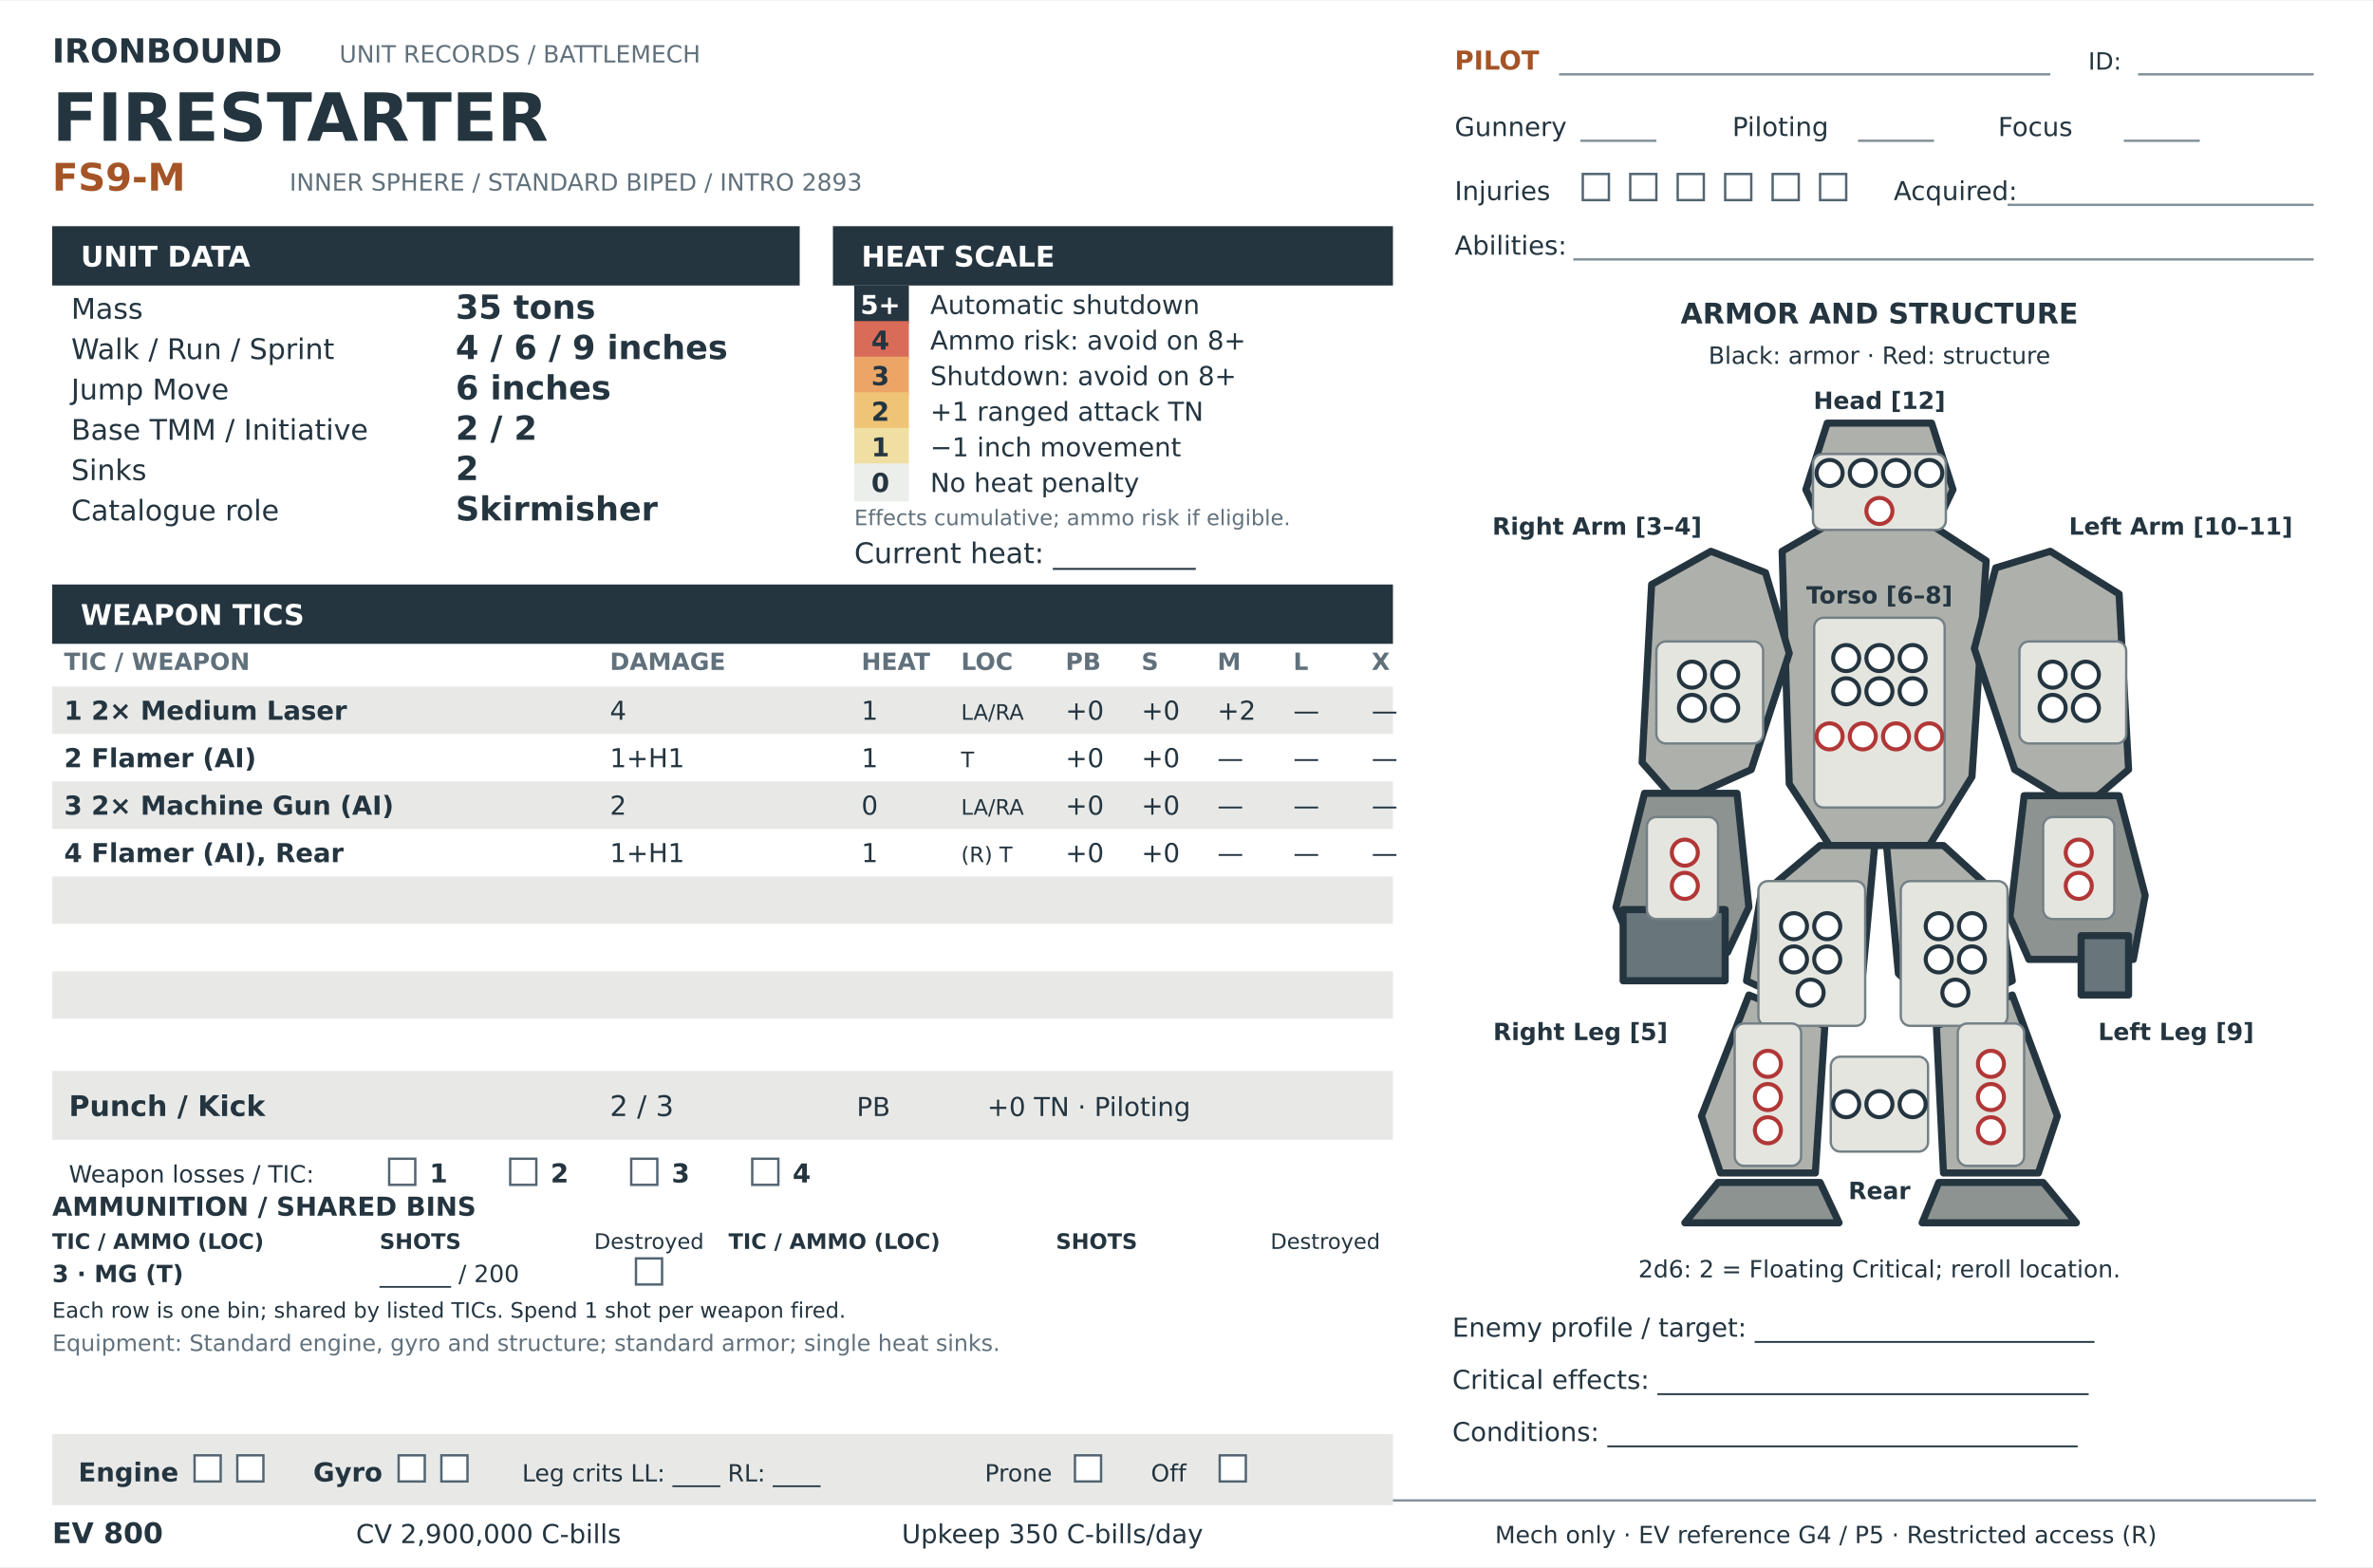
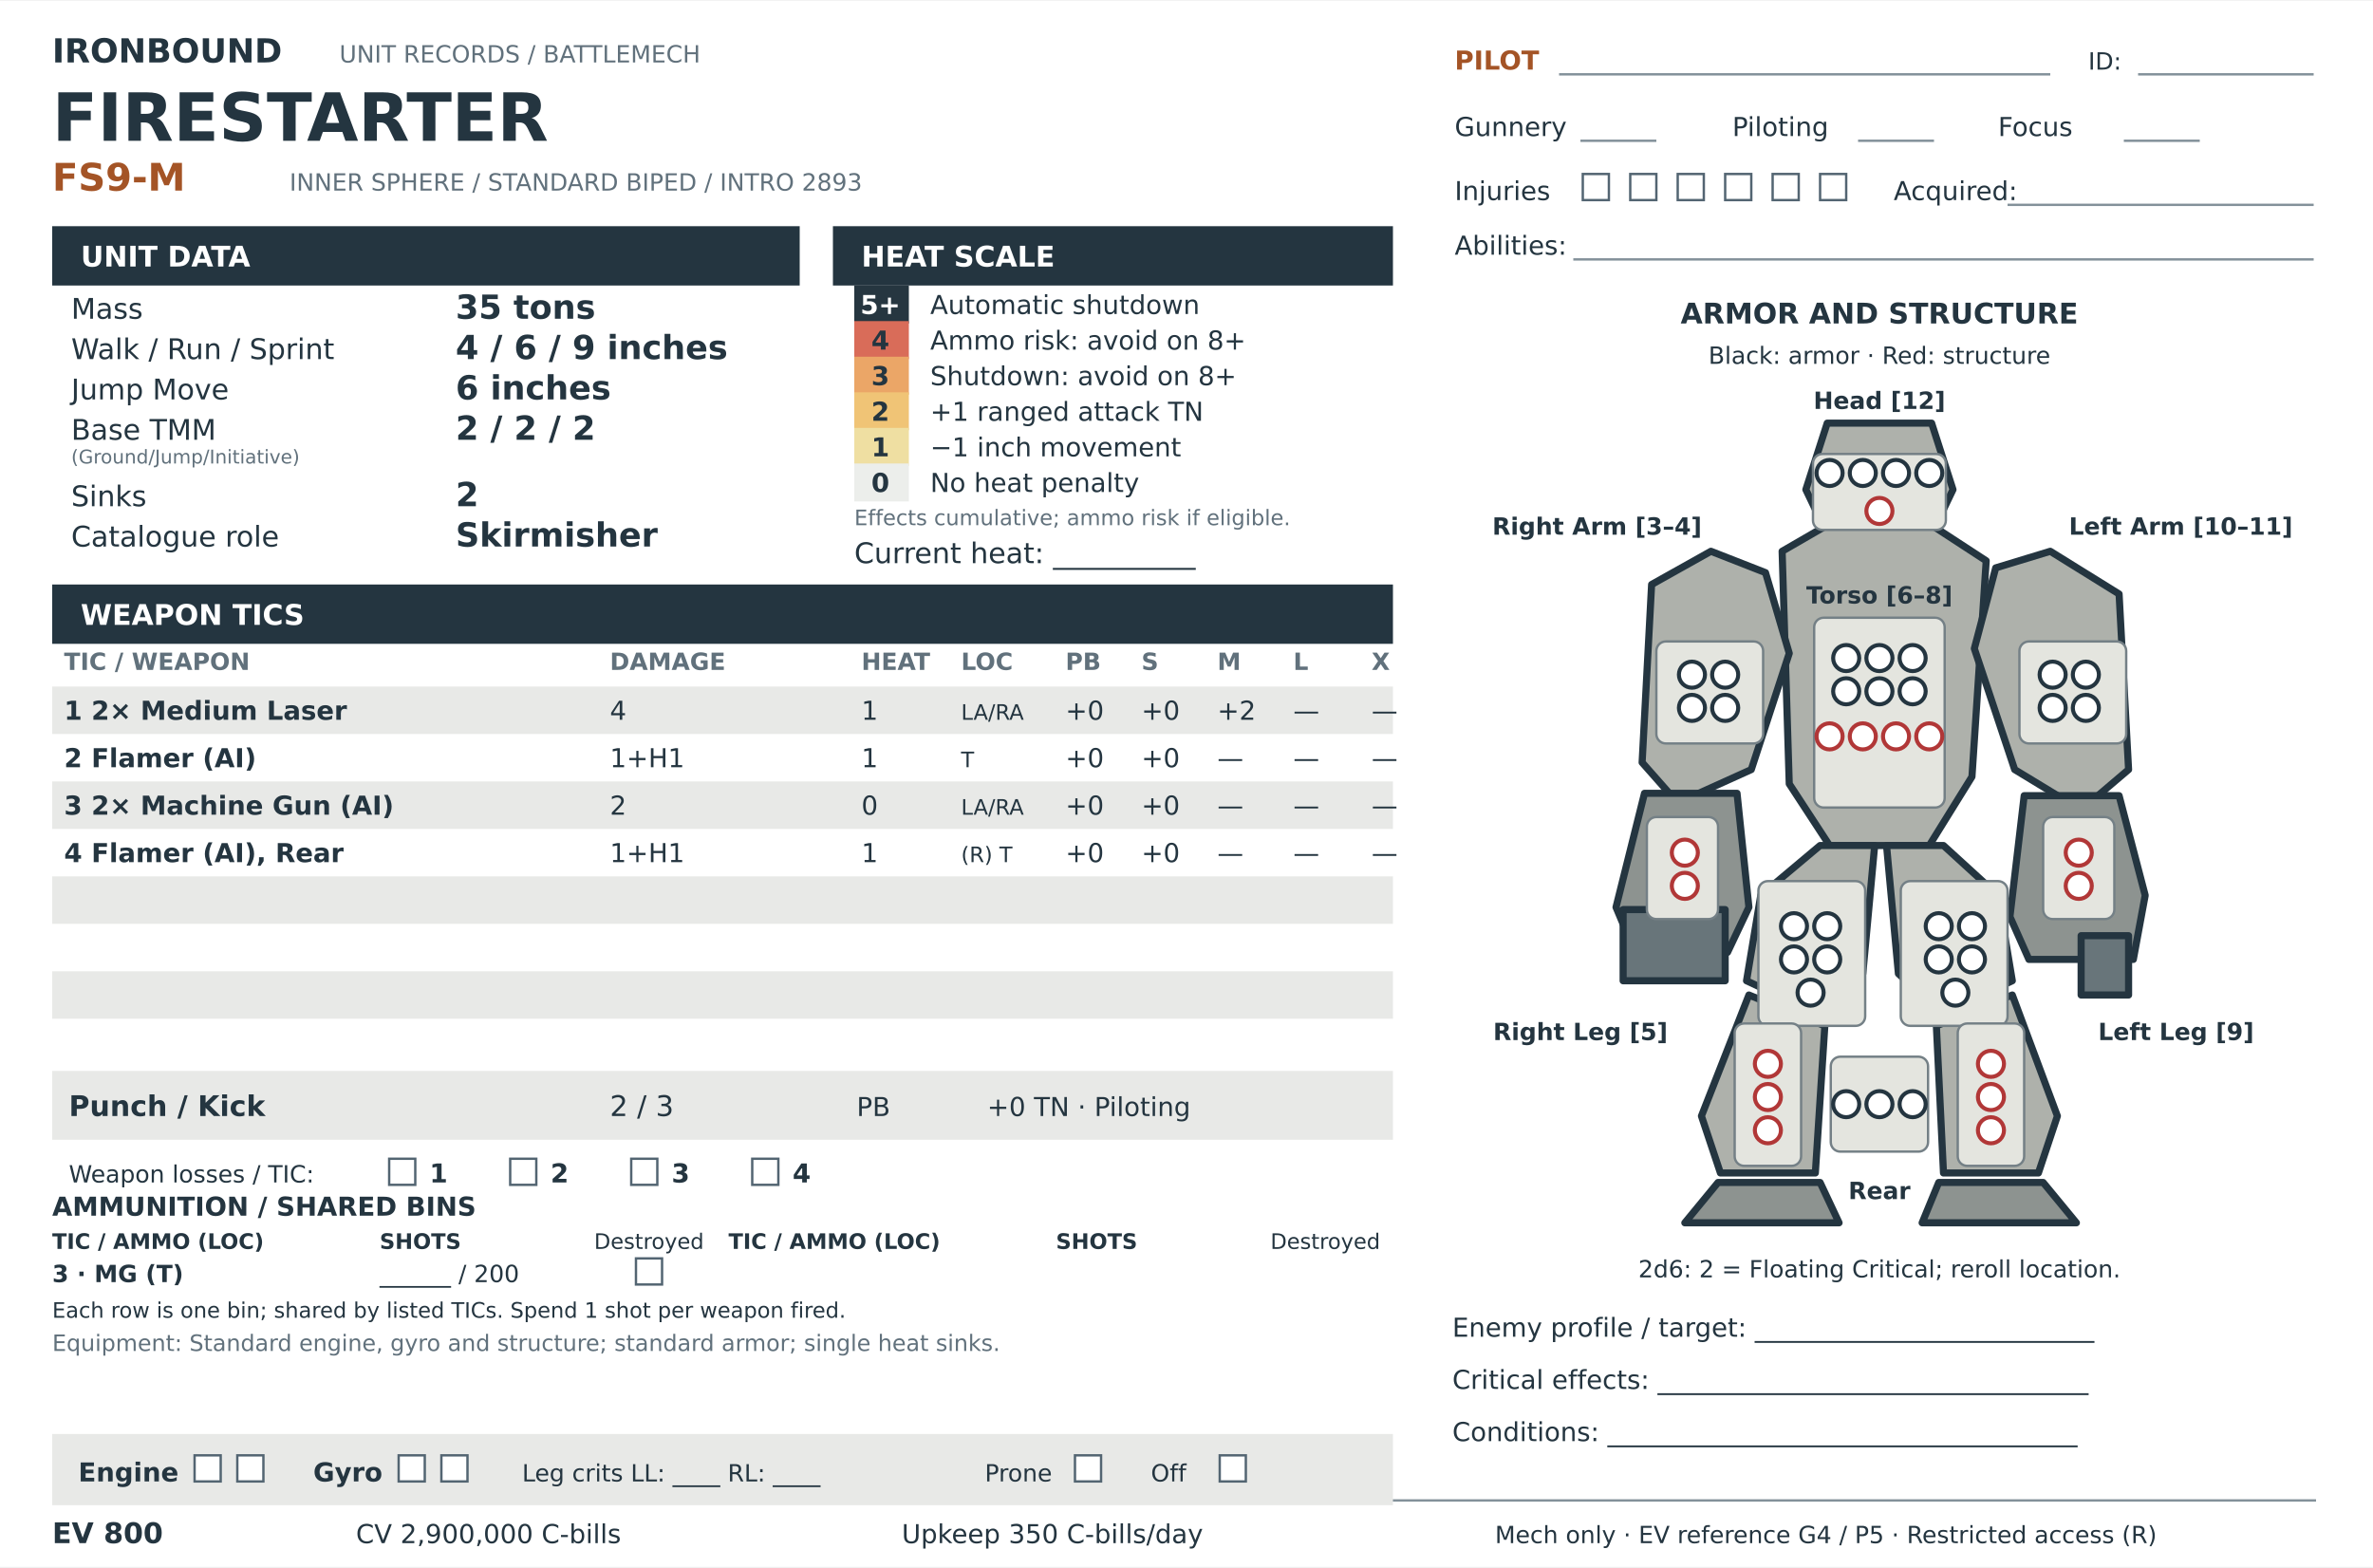
<svg xmlns="http://www.w3.org/2000/svg" width="277mm" height="183mm" viewBox="0 0 1000 660" role="img" aria-labelledby="title desc">
  <g font-family="Arial, Helvetica, sans-serif">
    <rect x="0" y="0" width="1000" height="660" rx="0" fill="#fff" stroke="none" />
    <text x="22" y="26" font-family="DejaVu Sans, Arial, sans-serif" font-size="14" font-weight="bold" fill="#243540" text-anchor="start">IRONBOUND</text>
    <text x="143" y="26" font-family="DejaVu Sans, Arial, sans-serif" font-size="10" fill="#61717c" text-anchor="start">UNIT RECORDS / BATTLEMECH</text>
    <text x="22" y="59" font-family="DejaVu Sans, Arial, sans-serif" font-size="28" font-weight="bold" fill="#243540" text-anchor="start">FIRESTARTER</text>
    <text x="22" y="80" font-family="DejaVu Sans, Arial, sans-serif" font-size="16" font-weight="bold" fill="#a45426" text-anchor="start">FS9-M</text>
    <text x="122" y="80" font-family="DejaVu Sans, Arial, sans-serif" font-size="10" fill="#61717c" text-anchor="start">INNER SPHERE / STANDARD BIPED / INTRO 2893</text>
    <text x="613" y="29" font-family="DejaVu Sans, Arial, sans-serif" font-size="11" font-weight="bold" fill="#a45426" text-anchor="start">PILOT</text>
    <path d="M657 31H864" fill="none" stroke="#83919a" />
    <text x="880" y="29" font-family="DejaVu Sans, Arial, sans-serif" font-size="10" fill="#243540" text-anchor="start">ID:</text>
    <path d="M901 31H975" fill="none" stroke="#83919a" />
    <text x="613" y="57" font-family="DejaVu Sans, Arial, sans-serif" font-size="11" fill="#243540" text-anchor="start">Gunnery</text>
    <path d="M666 59H698" fill="none" stroke="#83919a" />
    <text x="730" y="57" font-family="DejaVu Sans, Arial, sans-serif" font-size="11" fill="#243540" text-anchor="start">Piloting</text>
    <path d="M783 59H815" fill="none" stroke="#83919a" />
    <text x="842" y="57" font-family="DejaVu Sans, Arial, sans-serif" font-size="11" fill="#243540" text-anchor="start">Focus</text>
    <path d="M895 59H927" fill="none" stroke="#83919a" />
    <text x="613" y="84" font-family="DejaVu Sans, Arial, sans-serif" font-size="11" fill="#243540" text-anchor="start">Injuries</text>
    <rect x="667" y="73" width="11" height="11" rx="0" fill="#fff" stroke="#536572" />
    <rect x="687" y="73" width="11" height="11" rx="0" fill="#fff" stroke="#536572" />
    <rect x="707" y="73" width="11" height="11" rx="0" fill="#fff" stroke="#536572" />
    <rect x="727" y="73" width="11" height="11" rx="0" fill="#fff" stroke="#536572" />
    <rect x="747" y="73" width="11" height="11" rx="0" fill="#fff" stroke="#536572" />
    <rect x="767" y="73" width="11" height="11" rx="0" fill="#fff" stroke="#536572" />
    <text x="798" y="84" font-family="DejaVu Sans, Arial, sans-serif" font-size="11" fill="#243540" text-anchor="start">Acquired:</text>
    <path d="M846 86H975" fill="none" stroke="#83919a" />
    <text x="613" y="107" font-family="DejaVu Sans, Arial, sans-serif" font-size="11" fill="#243540" text-anchor="start">Abilities:</text>
    <path d="M663 109H975" fill="none" stroke="#83919a" />
    <rect x="22" y="95" width="315" height="25" rx="0" fill="#243540" stroke="none" />
    <text x="34" y="112" font-family="DejaVu Sans, Arial, sans-serif" font-size="12" font-weight="bold" fill="#fff" text-anchor="start">UNIT DATA</text>
    <rect x="351" y="95" width="236" height="25" rx="0" fill="#243540" stroke="none" />
    <text x="363" y="112" font-family="DejaVu Sans, Arial, sans-serif" font-size="12" font-weight="bold" fill="#fff" text-anchor="start">HEAT SCALE</text>
    <text x="30" y="134" font-family="DejaVu Sans, Arial, sans-serif" font-size="12" fill="#243540" text-anchor="start">Mass</text>
    <text x="192" y="134" font-family="DejaVu Sans, Arial, sans-serif" font-size="14" font-weight="bold" fill="#243540" text-anchor="start">35 tons</text>
    <text x="30" y="151" font-family="DejaVu Sans, Arial, sans-serif" font-size="12" fill="#243540" text-anchor="start">Walk / Run / Sprint</text>
    <text x="192" y="151" font-family="DejaVu Sans, Arial, sans-serif" font-size="14" font-weight="bold" fill="#243540" text-anchor="start">4 / 6 / 9 inches</text>
    <text x="30" y="168" font-family="DejaVu Sans, Arial, sans-serif" font-size="12" fill="#243540" text-anchor="start">Jump Move</text>
    <text x="192" y="168" font-family="DejaVu Sans, Arial, sans-serif" font-size="14" font-weight="bold" fill="#243540" text-anchor="start">6 inches</text>
-     <text x="30" y="185" font-family="DejaVu Sans, Arial, sans-serif" font-size="12" fill="#243540" text-anchor="start">Base TMM / Initiative</text>
-     <text x="192" y="185" font-family="DejaVu Sans, Arial, sans-serif" font-size="14" font-weight="bold" fill="#243540" text-anchor="start">2 / 2</text>
-     <text x="30" y="202" font-family="DejaVu Sans, Arial, sans-serif" font-size="12" fill="#243540" text-anchor="start">Sinks</text>
-     <text x="192" y="202" font-family="DejaVu Sans, Arial, sans-serif" font-size="14" font-weight="bold" fill="#243540" text-anchor="start">2</text>
-     <text x="30" y="219" font-family="DejaVu Sans, Arial, sans-serif" font-size="12" fill="#243540" text-anchor="start">Catalogue role</text>
-     <text x="192" y="219" font-family="DejaVu Sans, Arial, sans-serif" font-size="14" font-weight="bold" fill="#243540" text-anchor="start">Skirmisher</text>
+     <text x="30" y="185" font-family="DejaVu Sans, Arial, sans-serif" font-size="12" fill="#243540" text-anchor="start">Base TMM</text>
+     <text x="30" y="195" font-family="DejaVu Sans, Arial, sans-serif" font-size="8" fill="#61717c" text-anchor="start">(Ground/Jump/Initiative)</text>
+     <text x="192" y="185" font-family="DejaVu Sans, Arial, sans-serif" font-size="14" font-weight="bold" fill="#243540" text-anchor="start">2 / 2 / 2</text>
+     <text x="30" y="213" font-family="DejaVu Sans, Arial, sans-serif" font-size="12" fill="#243540" text-anchor="start">Sinks</text>
+     <text x="192" y="213" font-family="DejaVu Sans, Arial, sans-serif" font-size="14" font-weight="bold" fill="#243540" text-anchor="start">2</text>
+     <text x="30" y="230" font-family="DejaVu Sans, Arial, sans-serif" font-size="12" fill="#243540" text-anchor="start">Catalogue role</text>
+     <text x="192" y="230" font-family="DejaVu Sans, Arial, sans-serif" font-size="14" font-weight="bold" fill="#243540" text-anchor="start">Skirmisher</text>
    <rect x="360" y="120" width="23" height="16" rx="0" fill="#263640" stroke="none" />
    <text x="371" y="132" font-family="DejaVu Sans, Arial, sans-serif" font-size="11" font-weight="bold" fill="#fff" text-anchor="middle">5+</text>
    <text x="392" y="132" font-family="DejaVu Sans, Arial, sans-serif" font-size="11" fill="#243540" text-anchor="start">Automatic shutdown</text>
    <rect x="360" y="135" width="23" height="16" rx="0" fill="#d96c59" stroke="none" />
    <text x="371" y="147" font-family="DejaVu Sans, Arial, sans-serif" font-size="11" font-weight="bold" fill="#243540" text-anchor="middle">4</text>
    <text x="392" y="147" font-family="DejaVu Sans, Arial, sans-serif" font-size="11" fill="#243540" text-anchor="start">Ammo risk: avoid on 8+</text>
    <rect x="360" y="150" width="23" height="16" rx="0" fill="#eba667" stroke="none" />
    <text x="371" y="162" font-family="DejaVu Sans, Arial, sans-serif" font-size="11" font-weight="bold" fill="#243540" text-anchor="middle">3</text>
    <text x="392" y="162" font-family="DejaVu Sans, Arial, sans-serif" font-size="11" fill="#243540" text-anchor="start">Shutdown: avoid on 8+</text>
    <rect x="360" y="165" width="23" height="16" rx="0" fill="#f0c476" stroke="none" />
    <text x="371" y="177" font-family="DejaVu Sans, Arial, sans-serif" font-size="11" font-weight="bold" fill="#243540" text-anchor="middle">2</text>
    <text x="392" y="177" font-family="DejaVu Sans, Arial, sans-serif" font-size="11" fill="#243540" text-anchor="start">+1 ranged attack TN</text>
    <rect x="360" y="180" width="23" height="16" rx="0" fill="#efdfa2" stroke="none" />
    <text x="371" y="192" font-family="DejaVu Sans, Arial, sans-serif" font-size="11" font-weight="bold" fill="#243540" text-anchor="middle">1</text>
    <text x="392" y="192" font-family="DejaVu Sans, Arial, sans-serif" font-size="11" fill="#243540" text-anchor="start">−1 inch movement</text>
    <rect x="360" y="195" width="23" height="16" rx="0" fill="#eceeeb" stroke="none" />
    <text x="371" y="207" font-family="DejaVu Sans, Arial, sans-serif" font-size="11" font-weight="bold" fill="#243540" text-anchor="middle">0</text>
    <text x="392" y="207" font-family="DejaVu Sans, Arial, sans-serif" font-size="11" fill="#243540" text-anchor="start">No heat penalty</text>
    <text x="360" y="221" font-family="DejaVu Sans, Arial, sans-serif" font-size="9" fill="#61717c" text-anchor="start">Effects cumulative; ammo risk if eligible.</text>
    <text x="360" y="237" font-family="DejaVu Sans, Arial, sans-serif" font-size="12" fill="#243540" text-anchor="start">Current heat: __________</text>
    <rect x="22" y="246" width="565" height="25" rx="0" fill="#243540" stroke="none" />
    <text x="34" y="263" font-family="DejaVu Sans, Arial, sans-serif" font-size="12" font-weight="bold" fill="#fff" text-anchor="start">WEAPON TICS</text>
    <text x="27" y="282" font-family="DejaVu Sans, Arial, sans-serif" font-size="10" font-weight="bold" fill="#61717c" text-anchor="start">TIC / WEAPON</text>
    <text x="257" y="282" font-family="DejaVu Sans, Arial, sans-serif" font-size="10" font-weight="bold" fill="#61717c" text-anchor="start">DAMAGE</text>
    <text x="363" y="282" font-family="DejaVu Sans, Arial, sans-serif" font-size="10" font-weight="bold" fill="#61717c" text-anchor="start">HEAT</text>
    <text x="405" y="282" font-family="DejaVu Sans, Arial, sans-serif" font-size="10" font-weight="bold" fill="#61717c" text-anchor="start">LOC</text>
    <text x="449" y="282" font-family="DejaVu Sans, Arial, sans-serif" font-size="10" font-weight="bold" fill="#61717c" text-anchor="start">PB</text>
    <text x="481" y="282" font-family="DejaVu Sans, Arial, sans-serif" font-size="10" font-weight="bold" fill="#61717c" text-anchor="start">S</text>
    <text x="513" y="282" font-family="DejaVu Sans, Arial, sans-serif" font-size="10" font-weight="bold" fill="#61717c" text-anchor="start">M</text>
    <text x="545" y="282" font-family="DejaVu Sans, Arial, sans-serif" font-size="10" font-weight="bold" fill="#61717c" text-anchor="start">L</text>
    <text x="578" y="282" font-family="DejaVu Sans, Arial, sans-serif" font-size="10" font-weight="bold" fill="#61717c" text-anchor="start">X</text>
    <rect x="22" y="289" width="565" height="20" rx="0" fill="#e8e9e7" stroke="none" />
    <text x="27" y="303" font-family="DejaVu Sans, Arial, sans-serif" font-size="11" font-weight="bold" fill="#243540" text-anchor="start">1  2× Medium Laser</text>
    <text x="257" y="303" font-family="DejaVu Sans, Arial, sans-serif" font-size="11" fill="#243540" text-anchor="start">4</text>
    <text x="363" y="303" font-family="DejaVu Sans, Arial, sans-serif" font-size="11" fill="#243540" text-anchor="start">1</text>
    <text x="405" y="303" font-family="DejaVu Sans, Arial, sans-serif" font-size="9" fill="#243540" text-anchor="start">LA/RA</text>
    <text x="449" y="303" font-family="DejaVu Sans, Arial, sans-serif" font-size="11" fill="#243540" text-anchor="start">+0</text>
    <text x="481" y="303" font-family="DejaVu Sans, Arial, sans-serif" font-size="11" fill="#243540" text-anchor="start">+0</text>
    <text x="513" y="303" font-family="DejaVu Sans, Arial, sans-serif" font-size="11" fill="#243540" text-anchor="start">+2</text>
    <text x="545" y="303" font-family="DejaVu Sans, Arial, sans-serif" font-size="11" fill="#243540" text-anchor="start">—</text>
    <text x="578" y="303" font-family="DejaVu Sans, Arial, sans-serif" font-size="11" fill="#243540" text-anchor="start">—</text>
    <text x="27" y="323" font-family="DejaVu Sans, Arial, sans-serif" font-size="11" font-weight="bold" fill="#243540" text-anchor="start">2  Flamer (AI)</text>
    <text x="257" y="323" font-family="DejaVu Sans, Arial, sans-serif" font-size="11" fill="#243540" text-anchor="start">1+H1</text>
    <text x="363" y="323" font-family="DejaVu Sans, Arial, sans-serif" font-size="11" fill="#243540" text-anchor="start">1</text>
    <text x="405" y="323" font-family="DejaVu Sans, Arial, sans-serif" font-size="9" fill="#243540" text-anchor="start">T</text>
    <text x="449" y="323" font-family="DejaVu Sans, Arial, sans-serif" font-size="11" fill="#243540" text-anchor="start">+0</text>
    <text x="481" y="323" font-family="DejaVu Sans, Arial, sans-serif" font-size="11" fill="#243540" text-anchor="start">+0</text>
    <text x="513" y="323" font-family="DejaVu Sans, Arial, sans-serif" font-size="11" fill="#243540" text-anchor="start">—</text>
    <text x="545" y="323" font-family="DejaVu Sans, Arial, sans-serif" font-size="11" fill="#243540" text-anchor="start">—</text>
    <text x="578" y="323" font-family="DejaVu Sans, Arial, sans-serif" font-size="11" fill="#243540" text-anchor="start">—</text>
    <rect x="22" y="329" width="565" height="20" rx="0" fill="#e8e9e7" stroke="none" />
    <text x="27" y="343" font-family="DejaVu Sans, Arial, sans-serif" font-size="11" font-weight="bold" fill="#243540" text-anchor="start">3  2× Machine Gun (AI)</text>
    <text x="257" y="343" font-family="DejaVu Sans, Arial, sans-serif" font-size="11" fill="#243540" text-anchor="start">2</text>
    <text x="363" y="343" font-family="DejaVu Sans, Arial, sans-serif" font-size="11" fill="#243540" text-anchor="start">0</text>
    <text x="405" y="343" font-family="DejaVu Sans, Arial, sans-serif" font-size="9" fill="#243540" text-anchor="start">LA/RA</text>
    <text x="449" y="343" font-family="DejaVu Sans, Arial, sans-serif" font-size="11" fill="#243540" text-anchor="start">+0</text>
    <text x="481" y="343" font-family="DejaVu Sans, Arial, sans-serif" font-size="11" fill="#243540" text-anchor="start">+0</text>
    <text x="513" y="343" font-family="DejaVu Sans, Arial, sans-serif" font-size="11" fill="#243540" text-anchor="start">—</text>
    <text x="545" y="343" font-family="DejaVu Sans, Arial, sans-serif" font-size="11" fill="#243540" text-anchor="start">—</text>
    <text x="578" y="343" font-family="DejaVu Sans, Arial, sans-serif" font-size="11" fill="#243540" text-anchor="start">—</text>
    <text x="27" y="363" font-family="DejaVu Sans, Arial, sans-serif" font-size="11" font-weight="bold" fill="#243540" text-anchor="start">4  Flamer (AI), Rear</text>
    <text x="257" y="363" font-family="DejaVu Sans, Arial, sans-serif" font-size="11" fill="#243540" text-anchor="start">1+H1</text>
    <text x="363" y="363" font-family="DejaVu Sans, Arial, sans-serif" font-size="11" fill="#243540" text-anchor="start">1</text>
    <text x="405" y="363" font-family="DejaVu Sans, Arial, sans-serif" font-size="9" fill="#243540" text-anchor="start">(R) T</text>
    <text x="449" y="363" font-family="DejaVu Sans, Arial, sans-serif" font-size="11" fill="#243540" text-anchor="start">+0</text>
    <text x="481" y="363" font-family="DejaVu Sans, Arial, sans-serif" font-size="11" fill="#243540" text-anchor="start">+0</text>
    <text x="513" y="363" font-family="DejaVu Sans, Arial, sans-serif" font-size="11" fill="#243540" text-anchor="start">—</text>
    <text x="545" y="363" font-family="DejaVu Sans, Arial, sans-serif" font-size="11" fill="#243540" text-anchor="start">—</text>
    <text x="578" y="363" font-family="DejaVu Sans, Arial, sans-serif" font-size="11" fill="#243540" text-anchor="start">—</text>
    <rect x="22" y="369" width="565" height="20" rx="0" fill="#e8e9e7" stroke="none" />
    <text x="27" y="383" font-family="DejaVu Sans, Arial, sans-serif" font-size="11" font-weight="bold" fill="#243540" text-anchor="start" />
    <text x="257" y="383" font-family="DejaVu Sans, Arial, sans-serif" font-size="11" fill="#243540" text-anchor="start" />
    <text x="363" y="383" font-family="DejaVu Sans, Arial, sans-serif" font-size="11" fill="#243540" text-anchor="start" />
    <text x="405" y="383" font-family="DejaVu Sans, Arial, sans-serif" font-size="11" fill="#243540" text-anchor="start" />
    <text x="449" y="383" font-family="DejaVu Sans, Arial, sans-serif" font-size="11" fill="#243540" text-anchor="start" />
    <text x="481" y="383" font-family="DejaVu Sans, Arial, sans-serif" font-size="11" fill="#243540" text-anchor="start" />
    <text x="513" y="383" font-family="DejaVu Sans, Arial, sans-serif" font-size="11" fill="#243540" text-anchor="start" />
    <text x="545" y="383" font-family="DejaVu Sans, Arial, sans-serif" font-size="11" fill="#243540" text-anchor="start" />
    <text x="578" y="383" font-family="DejaVu Sans, Arial, sans-serif" font-size="11" fill="#243540" text-anchor="start" />
    <text x="27" y="403" font-family="DejaVu Sans, Arial, sans-serif" font-size="11" font-weight="bold" fill="#243540" text-anchor="start" />
    <text x="257" y="403" font-family="DejaVu Sans, Arial, sans-serif" font-size="11" fill="#243540" text-anchor="start" />
    <text x="363" y="403" font-family="DejaVu Sans, Arial, sans-serif" font-size="11" fill="#243540" text-anchor="start" />
    <text x="405" y="403" font-family="DejaVu Sans, Arial, sans-serif" font-size="11" fill="#243540" text-anchor="start" />
    <text x="449" y="403" font-family="DejaVu Sans, Arial, sans-serif" font-size="11" fill="#243540" text-anchor="start" />
    <text x="481" y="403" font-family="DejaVu Sans, Arial, sans-serif" font-size="11" fill="#243540" text-anchor="start" />
    <text x="513" y="403" font-family="DejaVu Sans, Arial, sans-serif" font-size="11" fill="#243540" text-anchor="start" />
    <text x="545" y="403" font-family="DejaVu Sans, Arial, sans-serif" font-size="11" fill="#243540" text-anchor="start" />
    <text x="578" y="403" font-family="DejaVu Sans, Arial, sans-serif" font-size="11" fill="#243540" text-anchor="start" />
    <rect x="22" y="409" width="565" height="20" rx="0" fill="#e8e9e7" stroke="none" />
    <text x="27" y="423" font-family="DejaVu Sans, Arial, sans-serif" font-size="11" font-weight="bold" fill="#243540" text-anchor="start" />
    <text x="257" y="423" font-family="DejaVu Sans, Arial, sans-serif" font-size="11" fill="#243540" text-anchor="start" />
    <text x="363" y="423" font-family="DejaVu Sans, Arial, sans-serif" font-size="11" fill="#243540" text-anchor="start" />
    <text x="405" y="423" font-family="DejaVu Sans, Arial, sans-serif" font-size="11" fill="#243540" text-anchor="start" />
    <text x="449" y="423" font-family="DejaVu Sans, Arial, sans-serif" font-size="11" fill="#243540" text-anchor="start" />
    <text x="481" y="423" font-family="DejaVu Sans, Arial, sans-serif" font-size="11" fill="#243540" text-anchor="start" />
    <text x="513" y="423" font-family="DejaVu Sans, Arial, sans-serif" font-size="11" fill="#243540" text-anchor="start" />
    <text x="545" y="423" font-family="DejaVu Sans, Arial, sans-serif" font-size="11" fill="#243540" text-anchor="start" />
    <text x="578" y="423" font-family="DejaVu Sans, Arial, sans-serif" font-size="11" fill="#243540" text-anchor="start" />
    <text x="27" y="443" font-family="DejaVu Sans, Arial, sans-serif" font-size="11" font-weight="bold" fill="#243540" text-anchor="start" />
    <text x="257" y="443" font-family="DejaVu Sans, Arial, sans-serif" font-size="11" fill="#243540" text-anchor="start" />
    <text x="363" y="443" font-family="DejaVu Sans, Arial, sans-serif" font-size="11" fill="#243540" text-anchor="start" />
    <text x="405" y="443" font-family="DejaVu Sans, Arial, sans-serif" font-size="11" fill="#243540" text-anchor="start" />
    <text x="449" y="443" font-family="DejaVu Sans, Arial, sans-serif" font-size="11" fill="#243540" text-anchor="start" />
    <text x="481" y="443" font-family="DejaVu Sans, Arial, sans-serif" font-size="11" fill="#243540" text-anchor="start" />
    <text x="513" y="443" font-family="DejaVu Sans, Arial, sans-serif" font-size="11" fill="#243540" text-anchor="start" />
    <text x="545" y="443" font-family="DejaVu Sans, Arial, sans-serif" font-size="11" fill="#243540" text-anchor="start" />
    <text x="578" y="443" font-family="DejaVu Sans, Arial, sans-serif" font-size="11" fill="#243540" text-anchor="start" />
    <rect x="22" y="451" width="565" height="29" rx="0" fill="#e8e9e7" stroke="none" />
    <text x="29" y="470" font-family="DejaVu Sans, Arial, sans-serif" font-size="12" font-weight="bold" fill="#243540" text-anchor="start">Punch / Kick</text>
    <text x="257" y="470" font-family="DejaVu Sans, Arial, sans-serif" font-size="12" fill="#243540" text-anchor="start">2 / 3</text>
    <text x="361" y="470" font-family="DejaVu Sans, Arial, sans-serif" font-size="11" fill="#243540" text-anchor="start">PB</text>
    <text x="416" y="470" font-family="DejaVu Sans, Arial, sans-serif" font-size="11" fill="#243540" text-anchor="start">+0 TN · Piloting</text>
    <g transform="translate(612 120)">
      <text x="180" y="16" font-family="DejaVu Sans, Arial, sans-serif" font-size="12" font-weight="bold" fill="#243540" text-anchor="middle">ARMOR AND STRUCTURE</text>
      <text x="180" y="33" font-family="DejaVu Sans, Arial, sans-serif" font-size="10" fill="#243540" text-anchor="middle">Black: armor · Red: structure</text>
      <path d="M158 58H202L211 86L200 109H160L149 86Z" fill="#aeb1ab" stroke="#243540" stroke-width="3" stroke-linejoin="round" />
      <path d="M139 112L158 101H202L225 116L219 207L201 236H159L142 210Z" fill="#aeb1ab" stroke="#243540" stroke-width="3" stroke-linejoin="round" />
      <path d="M132 121L109 112L84 126L80 201L95 218L126 204L142 155Z" fill="#aeb1ab" stroke="#243540" stroke-width="3" stroke-linejoin="round" />
      <path d="M229 119L252 112L281 130L285 204L265 221L237 204L220 153Z" fill="#aeb1ab" stroke="#243540" stroke-width="3" stroke-linejoin="round" />
      <path d="M81 214H120L125 262L116 281H77L69 262Z" fill="#8d9390" stroke="#243540" stroke-width="3" stroke-linejoin="round" />
      <path d="M241 215H281L292 257L287 284H243L235 266Z" fill="#8d9390" stroke="#243540" stroke-width="3" stroke-linejoin="round" />
      <path d="M72 263H115V293H72Z" fill="#68757a" stroke="#243540" stroke-width="3" stroke-linejoin="round" />
      <path d="M265 274H285V299H265Z" fill="#68757a" stroke="#243540" stroke-width="3" stroke-linejoin="round" />
      <path d="M155 236H178L173 290L154 307L124 293L130 257Z" fill="#aeb1ab" stroke="#243540" stroke-width="3" stroke-linejoin="round" />
      <path d="M183 236H207L230 257L236 293L206 307L188 290Z" fill="#aeb1ab" stroke="#243540" stroke-width="3" stroke-linejoin="round" />
      <path d="M125 299L157 312L153 374H113L105 350Z" fill="#aeb1ab" stroke="#243540" stroke-width="3" stroke-linejoin="round" />
      <path d="M204 312L236 299L255 350L247 374H207Z" fill="#aeb1ab" stroke="#243540" stroke-width="3" stroke-linejoin="round" />
      <path d="M112 378H155L163 395H98Z" fill="#8d9390" stroke="#243540" stroke-width="3" stroke-linejoin="round" />
      <path d="M205 378H249L263 395H198Z" fill="#8d9390" stroke="#243540" stroke-width="3" stroke-linejoin="round" />
      <rect x="152" y="71" width="56" height="32" rx="4" fill="#e4e5df" stroke="#748086" />
      <rect x="152.5" y="140" width="55" height="80" rx="4" fill="#e4e5df" stroke="#748086" />
      <rect x="86" y="150" width="45" height="43" rx="4" fill="#e4e5df" stroke="#748086" />
      <rect x="239" y="150" width="45" height="43" rx="4" fill="#e4e5df" stroke="#748086" />
      <rect x="82" y="224" width="30" height="43" rx="4" fill="#e4e5df" stroke="#748086" />
      <rect x="249" y="224" width="30" height="43" rx="4" fill="#e4e5df" stroke="#748086" />
      <rect x="129" y="251" width="45" height="61" rx="4" fill="#e4e5df" stroke="#748086" />
      <rect x="189" y="251" width="45" height="61" rx="4" fill="#e4e5df" stroke="#748086" />
      <rect x="119" y="311" width="28" height="60" rx="4" fill="#e4e5df" stroke="#748086" />
      <rect x="213" y="311" width="28" height="60" rx="4" fill="#e4e5df" stroke="#748086" />
      <rect x="159.5" y="325" width="41" height="40" rx="4" fill="#e4e5df" stroke="#748086" />
      <text x="180" y="52" font-family="DejaVu Sans, Arial, sans-serif" font-size="10" font-weight="bold" fill="#243540" text-anchor="middle">Head [12]</text>
      <text x="180" y="134" font-family="DejaVu Sans, Arial, sans-serif" font-size="10" font-weight="bold" fill="#243540" text-anchor="middle">Torso [6–8]</text>
      <text x="61" y="105" font-family="DejaVu Sans, Arial, sans-serif" font-size="10" font-weight="bold" fill="#243540" text-anchor="middle">Right Arm [3–4]</text>
      <text x="307" y="105" font-family="DejaVu Sans, Arial, sans-serif" font-size="10" font-weight="bold" fill="#243540" text-anchor="middle">Left Arm [10–11]</text>
      <text x="54" y="318" font-family="DejaVu Sans, Arial, sans-serif" font-size="10" font-weight="bold" fill="#243540" text-anchor="middle">Right Leg [5]</text>
      <text x="305" y="318" font-family="DejaVu Sans, Arial, sans-serif" font-size="10" font-weight="bold" fill="#243540" text-anchor="middle">Left Leg [9]</text>
      <text x="180" y="385" font-family="DejaVu Sans, Arial, sans-serif" font-size="10" font-weight="bold" fill="#243540" text-anchor="middle">Rear</text>
      <text x="180" y="418" font-family="DejaVu Sans, Arial, sans-serif" font-size="10" fill="#243540" text-anchor="middle">2d6: 2 = Floating Critical; reroll location.</text>
      <text x="0" y="443" font-family="DejaVu Sans, Arial, sans-serif" font-size="11" fill="#243540" text-anchor="start">Enemy profile / target: __________________________</text>
      <text x="0" y="465" font-family="DejaVu Sans, Arial, sans-serif" font-size="11" fill="#243540" text-anchor="start">Critical effects: _________________________________</text>
      <text x="0" y="487" font-family="DejaVu Sans, Arial, sans-serif" font-size="11" fill="#243540" text-anchor="start">Conditions: ____________________________________</text>
      <circle cx="159" cy="79" r="5.5" fill="#fff" stroke="#243540" stroke-width="1.7" />
      <circle cx="173" cy="79" r="5.5" fill="#fff" stroke="#243540" stroke-width="1.7" />
      <circle cx="187" cy="79" r="5.5" fill="#fff" stroke="#243540" stroke-width="1.7" />
      <circle cx="201" cy="79" r="5.5" fill="#fff" stroke="#243540" stroke-width="1.7" />
      <circle cx="180" cy="95" r="5.5" fill="#fff" stroke="#b13737" stroke-width="1.7" />
      <circle cx="166" cy="157" r="5.5" fill="#fff" stroke="#243540" stroke-width="1.7" />
      <circle cx="180" cy="157" r="5.5" fill="#fff" stroke="#243540" stroke-width="1.7" />
      <circle cx="194" cy="157" r="5.5" fill="#fff" stroke="#243540" stroke-width="1.7" />
      <circle cx="166" cy="171" r="5.5" fill="#fff" stroke="#243540" stroke-width="1.7" />
      <circle cx="180" cy="171" r="5.5" fill="#fff" stroke="#243540" stroke-width="1.7" />
      <circle cx="194" cy="171" r="5.5" fill="#fff" stroke="#243540" stroke-width="1.7" />
      <circle cx="159" cy="190" r="5.5" fill="#fff" stroke="#b13737" stroke-width="1.7" />
      <circle cx="173" cy="190" r="5.5" fill="#fff" stroke="#b13737" stroke-width="1.7" />
      <circle cx="187" cy="190" r="5.5" fill="#fff" stroke="#b13737" stroke-width="1.7" />
      <circle cx="201" cy="190" r="5.5" fill="#fff" stroke="#b13737" stroke-width="1.7" />
      <circle cx="98" cy="239" r="5.5" fill="#fff" stroke="#b13737" stroke-width="1.7" />
      <circle cx="98" cy="253" r="5.5" fill="#fff" stroke="#b13737" stroke-width="1.7" />
      <circle cx="264" cy="239" r="5.5" fill="#fff" stroke="#b13737" stroke-width="1.7" />
      <circle cx="264" cy="253" r="5.5" fill="#fff" stroke="#b13737" stroke-width="1.7" />
      <circle cx="133" cy="328" r="5.5" fill="#fff" stroke="#b13737" stroke-width="1.7" />
      <circle cx="133" cy="342" r="5.5" fill="#fff" stroke="#b13737" stroke-width="1.7" />
      <circle cx="133" cy="356" r="5.5" fill="#fff" stroke="#b13737" stroke-width="1.7" />
      <circle cx="227" cy="328" r="5.5" fill="#fff" stroke="#b13737" stroke-width="1.7" />
      <circle cx="227" cy="342" r="5.5" fill="#fff" stroke="#b13737" stroke-width="1.7" />
      <circle cx="227" cy="356" r="5.5" fill="#fff" stroke="#b13737" stroke-width="1.7" />
      <circle cx="166" cy="345" r="5.5" fill="#fff" stroke="#243540" stroke-width="1.7" />
      <circle cx="180" cy="345" r="5.5" fill="#fff" stroke="#243540" stroke-width="1.7" />
      <circle cx="194" cy="345" r="5.5" fill="#fff" stroke="#243540" stroke-width="1.7" />
      <circle cx="101" cy="164" r="5.5" fill="#fff" stroke="#243540" stroke-width="1.7" />
      <circle cx="115" cy="164" r="5.5" fill="#fff" stroke="#243540" stroke-width="1.7" />
      <circle cx="101" cy="178" r="5.5" fill="#fff" stroke="#243540" stroke-width="1.7" />
      <circle cx="115" cy="178" r="5.5" fill="#fff" stroke="#243540" stroke-width="1.7" />
      <circle cx="253" cy="164" r="5.5" fill="#fff" stroke="#243540" stroke-width="1.7" />
      <circle cx="267" cy="164" r="5.5" fill="#fff" stroke="#243540" stroke-width="1.7" />
      <circle cx="253" cy="178" r="5.5" fill="#fff" stroke="#243540" stroke-width="1.7" />
      <circle cx="267" cy="178" r="5.5" fill="#fff" stroke="#243540" stroke-width="1.7" />
      <circle cx="144" cy="270" r="5.5" fill="#fff" stroke="#243540" stroke-width="1.7" />
      <circle cx="144" cy="284" r="5.5" fill="#fff" stroke="#243540" stroke-width="1.7" />
      <circle cx="158" cy="270" r="5.5" fill="#fff" stroke="#243540" stroke-width="1.7" />
      <circle cx="158" cy="284" r="5.5" fill="#fff" stroke="#243540" stroke-width="1.7" />
      <circle cx="151" cy="298" r="5.5" fill="#fff" stroke="#243540" stroke-width="1.7" />
      <circle cx="205" cy="270" r="5.5" fill="#fff" stroke="#243540" stroke-width="1.7" />
      <circle cx="205" cy="284" r="5.5" fill="#fff" stroke="#243540" stroke-width="1.7" />
      <circle cx="219" cy="270" r="5.5" fill="#fff" stroke="#243540" stroke-width="1.7" />
      <circle cx="219" cy="284" r="5.5" fill="#fff" stroke="#243540" stroke-width="1.7" />
      <circle cx="212" cy="298" r="5.5" fill="#fff" stroke="#243540" stroke-width="1.7" />
    </g>
    <path d="M22 632H976" fill="none" stroke="#83919a" />
    <text x="22" y="650" font-family="DejaVu Sans, Arial, sans-serif" font-size="12" font-weight="bold" fill="#243540" text-anchor="start">EV 800</text>
    <text x="150" y="650" font-family="DejaVu Sans, Arial, sans-serif" font-size="11" fill="#243540" text-anchor="start">CV 2,900,000 C-bills</text>
    <text x="380" y="650" font-family="DejaVu Sans, Arial, sans-serif" font-size="11" fill="#243540" text-anchor="start">Upkeep 350 C-bills/day</text>
    <text x="630" y="650" font-family="DejaVu Sans, Arial, sans-serif" font-size="10" fill="#243540" text-anchor="start">Mech only · EV reference G4 / P5 · Restricted access (R)</text>
    <text x="29" y="498" font-family="DejaVu Sans, Arial, sans-serif" font-size="10" fill="#243540" text-anchor="start">Weapon losses / TIC:</text>
    <rect x="164" y="488" width="11" height="11" fill="#fff" stroke="#536572" />
    <text x="181" y="498" font-family="DejaVu Sans, Arial, sans-serif" font-size="11" fill="#243540" text-anchor="start" font-weight="bold">1</text>
    <rect x="215" y="488" width="11" height="11" fill="#fff" stroke="#536572" />
    <text x="232" y="498" font-family="DejaVu Sans, Arial, sans-serif" font-size="11" fill="#243540" text-anchor="start" font-weight="bold">2</text>
    <rect x="266" y="488" width="11" height="11" fill="#fff" stroke="#536572" />
    <text x="283" y="498" font-family="DejaVu Sans, Arial, sans-serif" font-size="11" fill="#243540" text-anchor="start" font-weight="bold">3</text>
    <rect x="317" y="488" width="11" height="11" fill="#fff" stroke="#536572" />
    <text x="334" y="498" font-family="DejaVu Sans, Arial, sans-serif" font-size="11" fill="#243540" text-anchor="start" font-weight="bold">4</text>
    <text x="22" y="512" font-family="DejaVu Sans, Arial, sans-serif" font-size="11" fill="#243540" text-anchor="start" font-weight="bold">AMMUNITION / SHARED BINS</text>
    <text x="22" y="526" font-family="DejaVu Sans, Arial, sans-serif" font-size="9" fill="#243540" text-anchor="start" font-weight="bold">TIC / AMMO (LOC)</text>
    <text x="160" y="526" font-family="DejaVu Sans, Arial, sans-serif" font-size="9" fill="#243540" text-anchor="start" font-weight="bold">SHOTS</text>
    <text x="273.5" y="526" font-family="DejaVu Sans, Arial, sans-serif" font-size="9" fill="#243540" text-anchor="middle">Destroyed</text>
    <text x="307" y="526" font-family="DejaVu Sans, Arial, sans-serif" font-size="9" fill="#243540" text-anchor="start" font-weight="bold">TIC / AMMO (LOC)</text>
    <text x="445" y="526" font-family="DejaVu Sans, Arial, sans-serif" font-size="9" fill="#243540" text-anchor="start" font-weight="bold">SHOTS</text>
    <text x="558.5" y="526" font-family="DejaVu Sans, Arial, sans-serif" font-size="9" fill="#243540" text-anchor="middle">Destroyed</text>
    <text x="22" y="540" font-family="DejaVu Sans, Arial, sans-serif" font-size="10" fill="#243540" text-anchor="start" font-weight="bold">3 · MG (T)</text>
    <text x="160" y="540" font-family="DejaVu Sans, Arial, sans-serif" font-size="10" fill="#243540" text-anchor="start">______ / 200</text>
    <rect x="268" y="530" width="11" height="11" fill="#fff" stroke="#536572" />
    <text x="22" y="555" font-family="DejaVu Sans, Arial, sans-serif" font-size="9" fill="#243540" text-anchor="start">Each row is one bin; shared by listed TICs. Spend 1 shot per weapon fired.</text>
    <text x="22" y="569" font-family="DejaVu Sans, Arial, sans-serif" font-size="9.5" fill="#61717c" text-anchor="start">Equipment: Standard engine, gyro and structure; standard armor; single heat sinks.</text>
    <rect x="22" y="604" width="565" height="30" fill="#e8e9e7" stroke="none" />
    <text x="33" y="624" font-family="DejaVu Sans, Arial, sans-serif" font-size="11" fill="#243540" text-anchor="start" font-weight="bold">Engine</text>
    <rect x="82" y="613" width="11" height="11" fill="#fff" stroke="#536572" />
    <rect x="100" y="613" width="11" height="11" fill="#fff" stroke="#536572" />
    <text x="132" y="624" font-family="DejaVu Sans, Arial, sans-serif" font-size="11" fill="#243540" text-anchor="start" font-weight="bold">Gyro</text>
    <rect x="168" y="613" width="11" height="11" fill="#fff" stroke="#536572" />
    <rect x="186" y="613" width="11" height="11" fill="#fff" stroke="#536572" />
    <text x="220" y="624" font-family="DejaVu Sans, Arial, sans-serif" font-size="10" fill="#243540" text-anchor="start">Leg crits LL: ____  RL: ____</text>
    <text x="415" y="624" font-family="DejaVu Sans, Arial, sans-serif" font-size="10" fill="#243540" text-anchor="start">Prone</text>
    <rect x="453" y="613" width="11" height="11" fill="#fff" stroke="#536572" />
    <text x="485" y="624" font-family="DejaVu Sans, Arial, sans-serif" font-size="10" fill="#243540" text-anchor="start">Off</text>
    <rect x="514" y="613" width="11" height="11" fill="#fff" stroke="#536572" />
  </g>
</svg>
